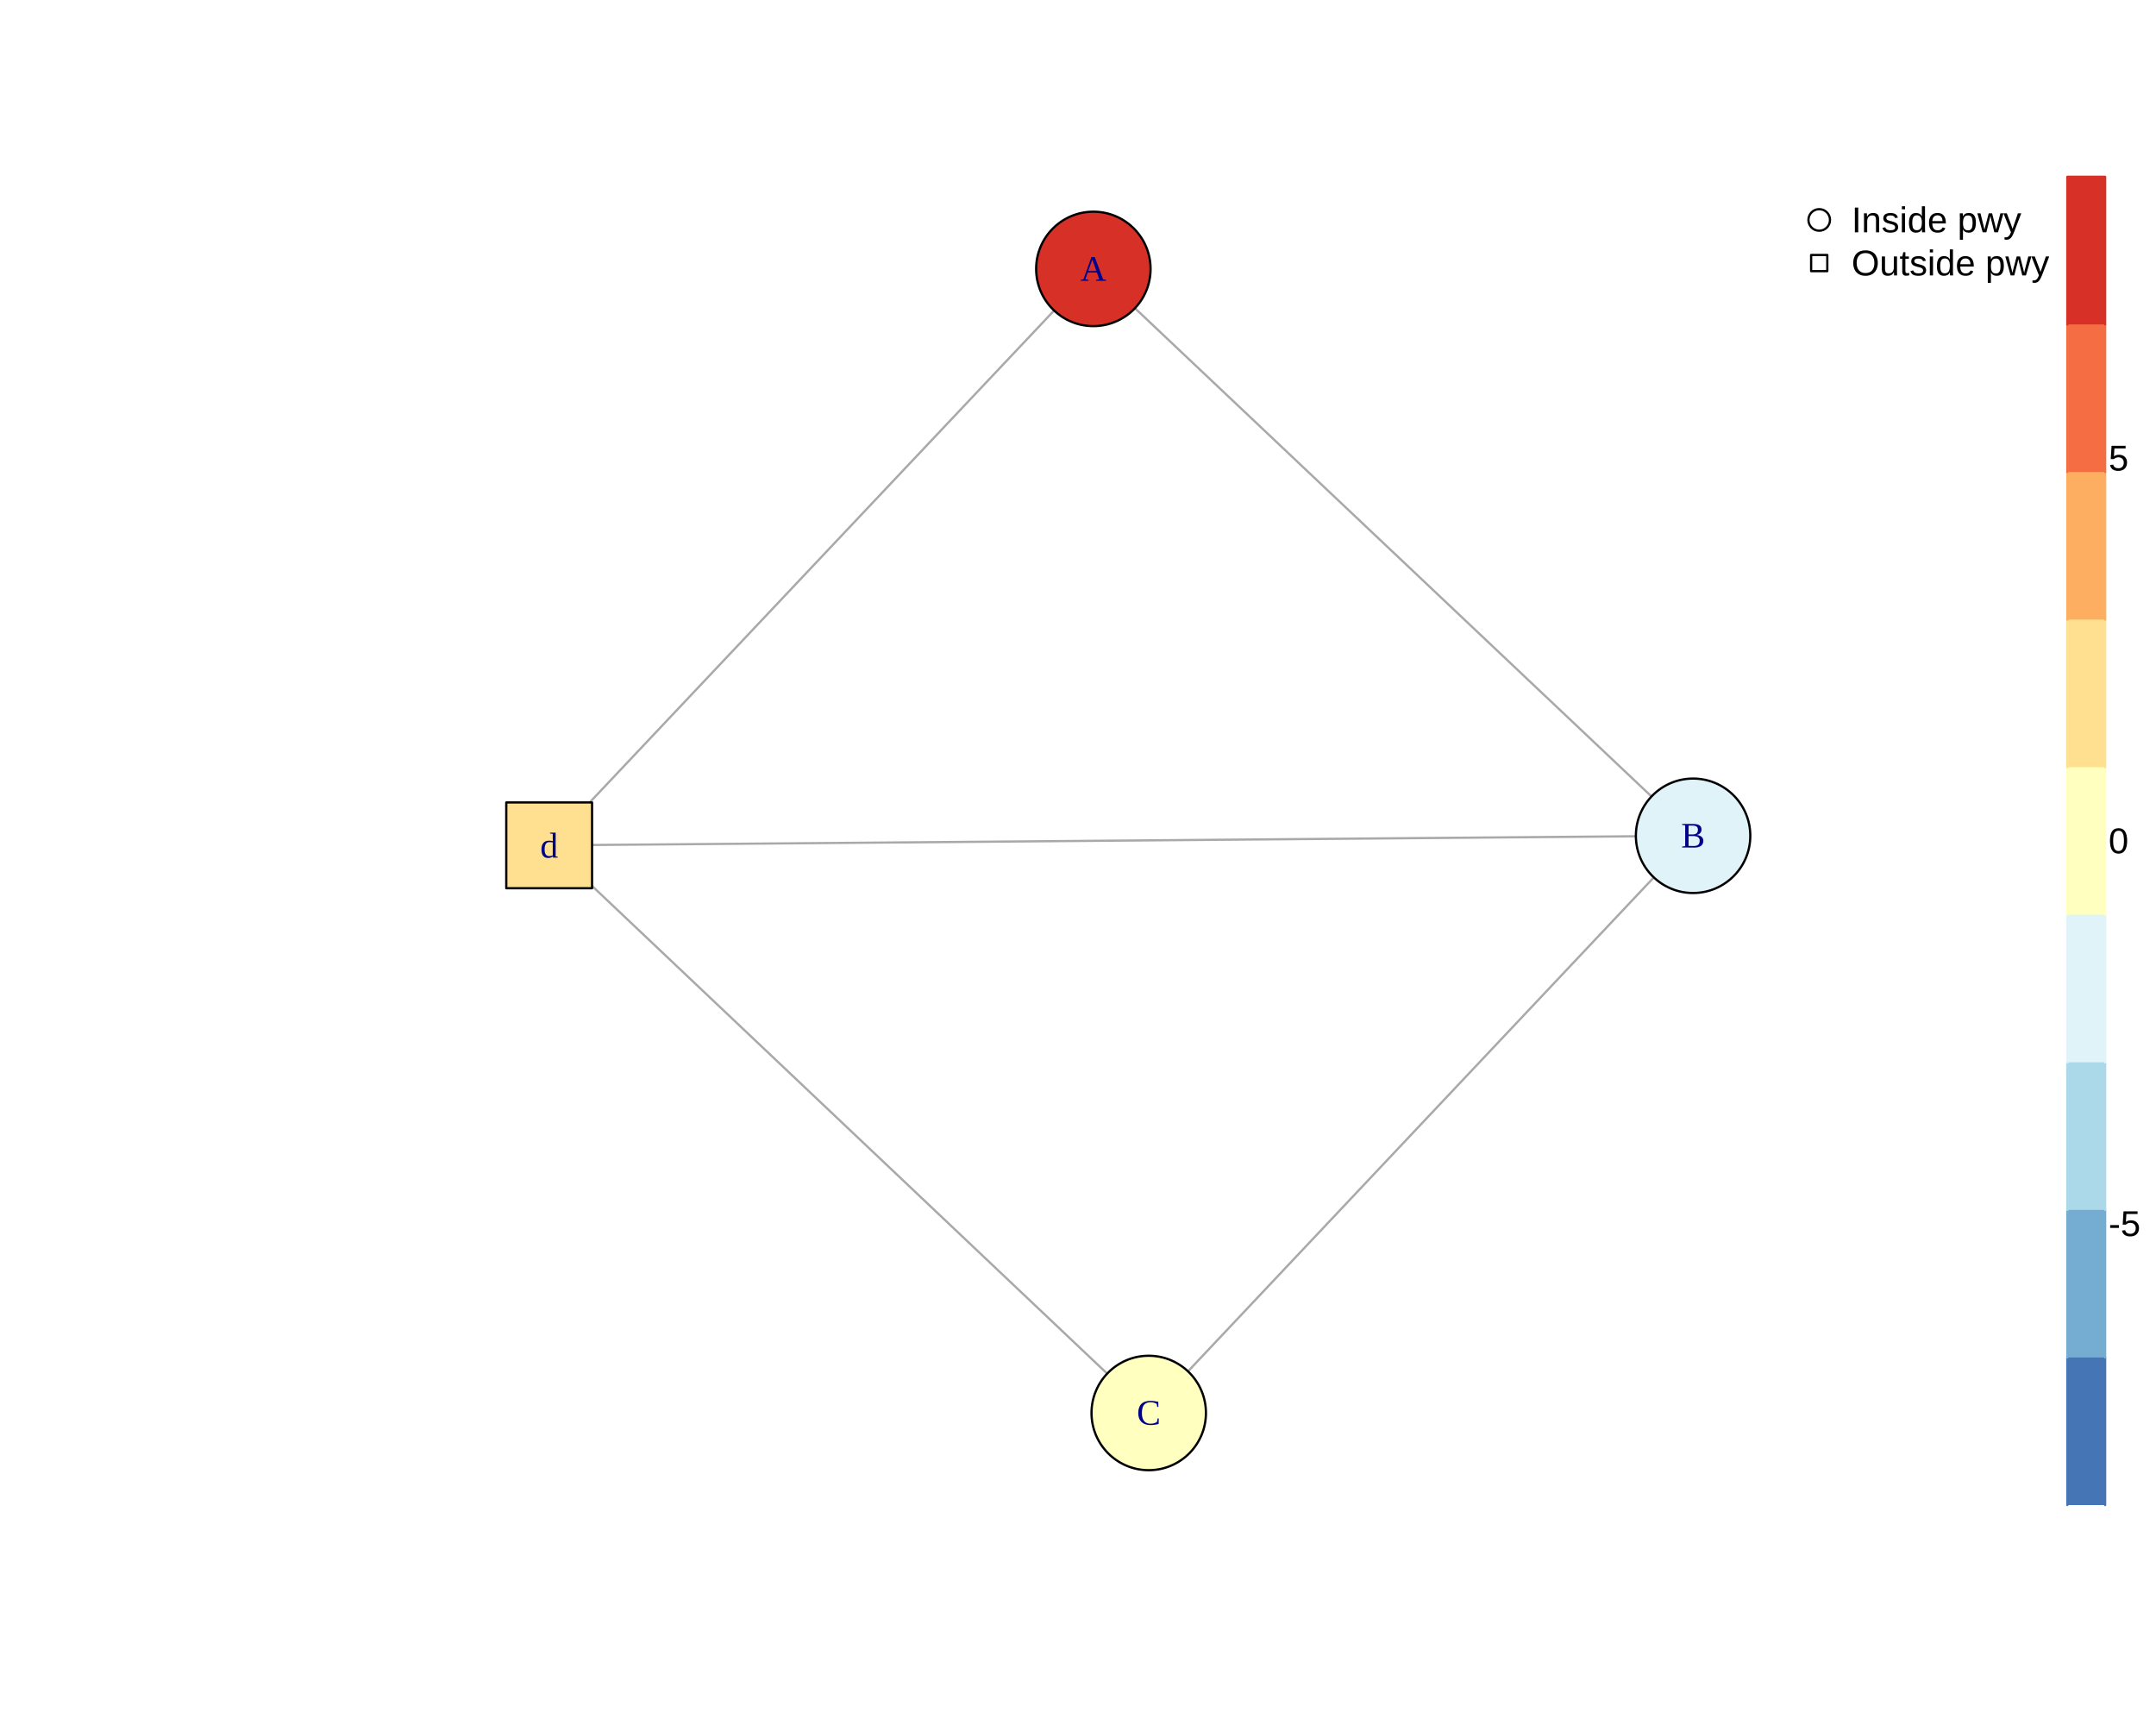
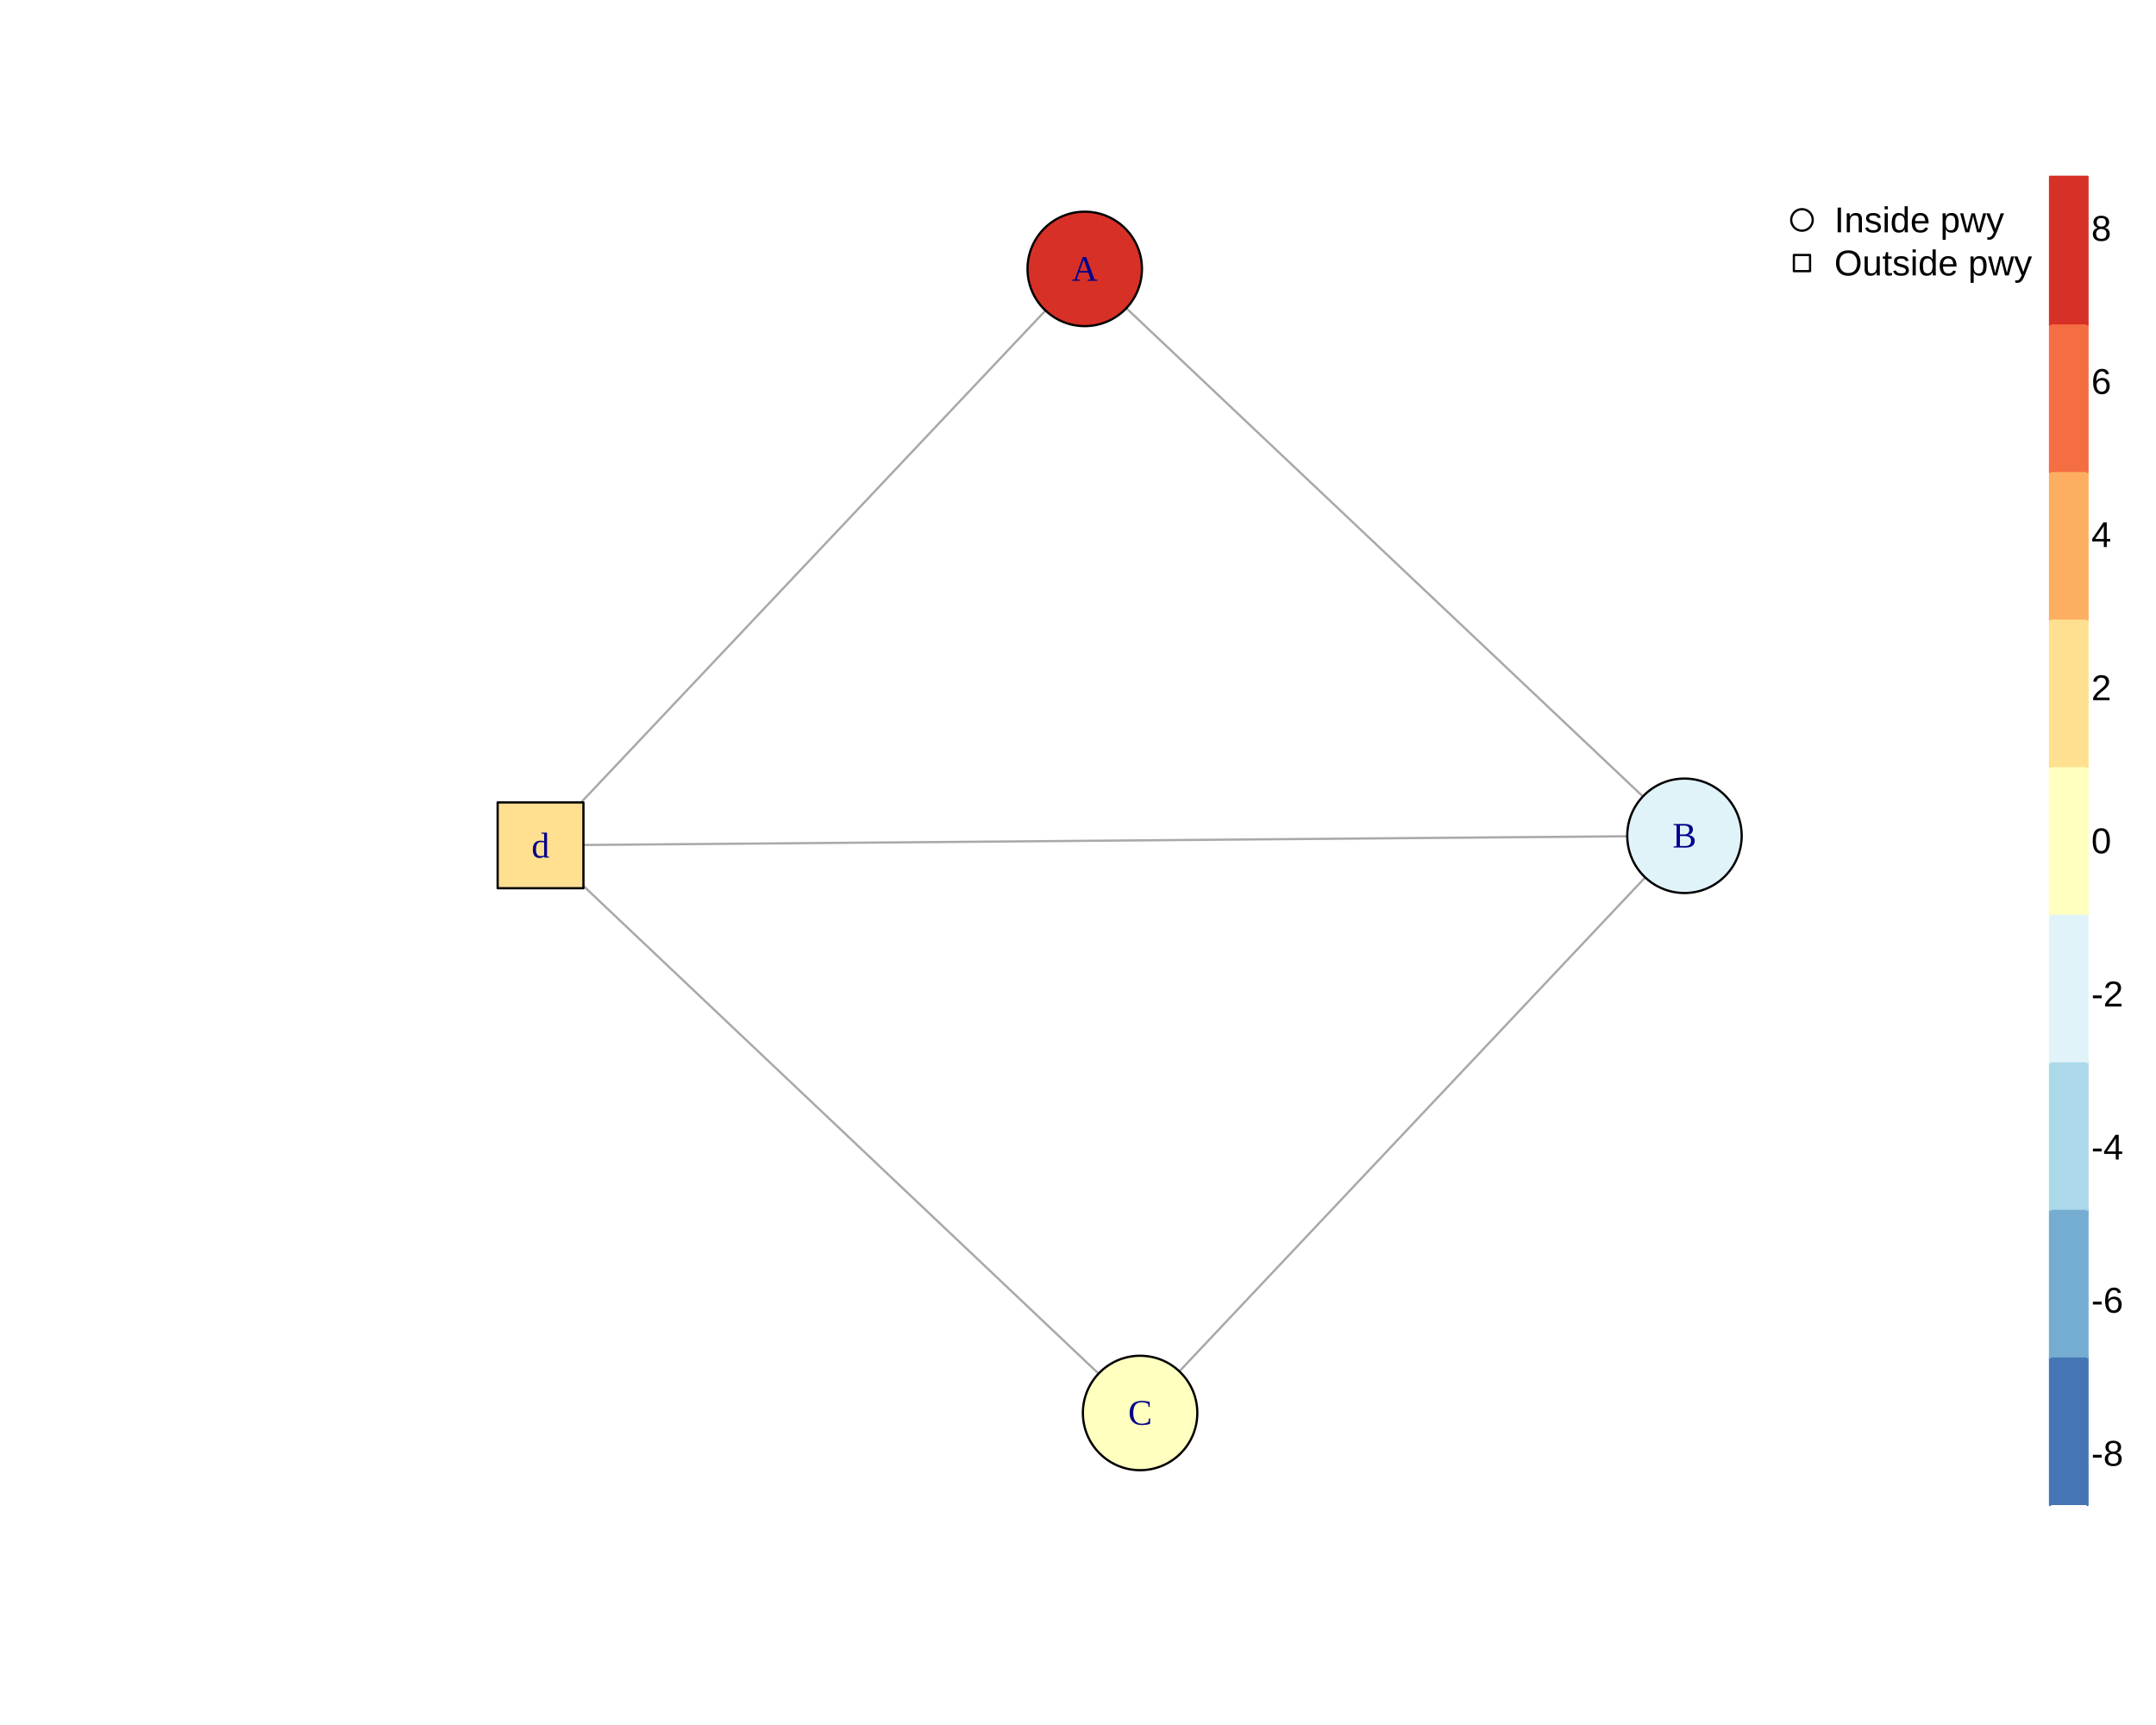
<svg xmlns="http://www.w3.org/2000/svg" viewBox="0 0 720.00 576.00">
  <defs>
    <style type="text/css">
    line, polyline, path, rect, circle {
      fill: none;
      stroke: #000000;
      stroke-linecap: round;
      stroke-linejoin: round;
      stroke-miterlimit: 10.00;
    }
  </style>
  </defs>
  <rect width="100%" height="100%" style="stroke: none; fill: #FFFFFF;" />
  <defs>
-     <clipPath id="cpNTkuMDR8Njg5Ljc2fDUwMi41Nnw1OS4wNA==">
-       <rect x="59.04" y="59.04" width="630.72" height="443.52" />
+     <clipPath id="cpNTkuMDR8Njg0fDUwMi41Nnw1OS4wNA==">
+       <rect x="59.04" y="59.04" width="624.96" height="443.52" />
    </clipPath>
  </defs>
-   <line x1="375.55" y1="99.63" x2="555.00" y2="269.24" style="stroke-width: 0.75; stroke: #A9A9A9;" clip-path="url(#cpNTkuMDR8Njg5Ljc2fDUwMi41Nnw1OS4wNA==)" />
-   <line x1="355.30" y1="100.21" x2="196.92" y2="267.95" style="stroke-width: 0.75; stroke: #A9A9A9;" clip-path="url(#cpNTkuMDR8Njg5Ljc2fDUwMi41Nnw1OS4wNA==)" />
-   <line x1="551.08" y1="279.20" x2="197.72" y2="282.15" style="stroke-width: 0.75; stroke: #A9A9A9;" clip-path="url(#cpNTkuMDR8Njg5Ljc2fDUwMi41Nnw1OS4wNA==)" />
-   <line x1="555.58" y1="289.50" x2="393.45" y2="461.39" style="stroke-width: 0.75; stroke: #A9A9A9;" clip-path="url(#cpNTkuMDR8Njg5Ljc2fDUwMi41Nnw1OS4wNA==)" />
-   <line x1="197.72" y1="295.83" x2="373.22" y2="461.96" style="stroke-width: 0.75; stroke: #A9A9A9;" clip-path="url(#cpNTkuMDR8Njg5Ljc2fDUwMi41Nnw1OS4wNA==)" />
-   <circle cx="365.13" cy="89.79" r="14.33pt" style="stroke-width: 0.75; fill: #D73027;" clip-path="url(#cpNTkuMDR8Njg5Ljc2fDUwMi41Nnw1OS4wNA==)" />
-   <circle cx="565.41" cy="279.08" r="14.33pt" style="stroke-width: 0.75; fill: #E0F3F8;" clip-path="url(#cpNTkuMDR8Njg5Ljc2fDUwMi41Nnw1OS4wNA==)" />
-   <rect x="169.07" y="267.95" width="28.65" height="28.65" style="stroke-width: 0.75; fill: #FEE090;" clip-path="url(#cpNTkuMDR8Njg5Ljc2fDUwMi41Nnw1OS4wNA==)" />
-   <circle cx="383.62" cy="471.81" r="14.33pt" style="stroke-width: 0.75; fill: #FFFFBF;" clip-path="url(#cpNTkuMDR8Njg5Ljc2fDUwMi41Nnw1OS4wNA==)" />
+   <line x1="372.67" y1="99.63" x2="552.12" y2="269.24" style="stroke-width: 0.75; stroke: #A9A9A9;" clip-path="url(#cpNTkuMDR8Njg0fDUwMi41Nnw1OS4wNA==)" />
+   <line x1="352.42" y1="100.21" x2="194.04" y2="267.95" style="stroke-width: 0.75; stroke: #A9A9A9;" clip-path="url(#cpNTkuMDR8Njg0fDUwMi41Nnw1OS4wNA==)" />
+   <line x1="548.20" y1="279.20" x2="194.84" y2="282.15" style="stroke-width: 0.75; stroke: #A9A9A9;" clip-path="url(#cpNTkuMDR8Njg0fDUwMi41Nnw1OS4wNA==)" />
+   <line x1="552.70" y1="289.50" x2="390.57" y2="461.39" style="stroke-width: 0.75; stroke: #A9A9A9;" clip-path="url(#cpNTkuMDR8Njg0fDUwMi41Nnw1OS4wNA==)" />
+   <line x1="194.84" y1="295.83" x2="370.34" y2="461.96" style="stroke-width: 0.75; stroke: #A9A9A9;" clip-path="url(#cpNTkuMDR8Njg0fDUwMi41Nnw1OS4wNA==)" />
+   <circle cx="362.25" cy="89.79" r="14.33pt" style="stroke-width: 0.75; fill: #D73027;" clip-path="url(#cpNTkuMDR8Njg0fDUwMi41Nnw1OS4wNA==)" />
+   <circle cx="562.53" cy="279.08" r="14.33pt" style="stroke-width: 0.75; fill: #E0F3F8;" clip-path="url(#cpNTkuMDR8Njg0fDUwMi41Nnw1OS4wNA==)" />
+   <rect x="166.19" y="267.95" width="28.65" height="28.65" style="stroke-width: 0.75; fill: #FEE090;" clip-path="url(#cpNTkuMDR8Njg0fDUwMi41Nnw1OS4wNA==)" />
+   <circle cx="380.74" cy="471.81" r="14.33pt" style="stroke-width: 0.75; fill: #FFFFBF;" clip-path="url(#cpNTkuMDR8Njg0fDUwMi41Nnw1OS4wNA==)" />
  <defs>
    <clipPath id="cpMHw3MjB8NTc2fDA=">
      <rect x="0.00" y="0.00" width="720.00" height="576.00" />
    </clipPath>
  </defs>
  <g clip-path="url(#cpMHw3MjB8NTc2fDA=)">
-     <text x="360.80" y="93.75" style="font-size: 12.00px; fill: #00008B; font-family: Liberation Serif;" textLength="8.67px" lengthAdjust="spacingAndGlyphs">A</text>
+     <text x="357.92" y="93.75" style="font-size: 12.00px; fill: #00008B; font-family: Liberation Serif;" textLength="8.67px" lengthAdjust="spacingAndGlyphs">A</text>
  </g>
  <g clip-path="url(#cpMHw3MjB8NTc2fDA=)">
-     <text x="561.41" y="282.99" style="font-size: 12.00px; fill: #00008B; font-family: Liberation Serif;" textLength="8.00px" lengthAdjust="spacingAndGlyphs">B</text>
+     <text x="558.53" y="282.99" style="font-size: 12.00px; fill: #00008B; font-family: Liberation Serif;" textLength="8.00px" lengthAdjust="spacingAndGlyphs">B</text>
  </g>
  <g clip-path="url(#cpMHw3MjB8NTc2fDA=)">
-     <text x="180.39" y="286.37" style="font-size: 12.00px; fill: #00008B; font-family: Liberation Serif;" textLength="6.00px" lengthAdjust="spacingAndGlyphs">d</text>
+     <text x="177.51" y="286.37" style="font-size: 12.00px; fill: #00008B; font-family: Liberation Serif;" textLength="6.00px" lengthAdjust="spacingAndGlyphs">d</text>
  </g>
  <g clip-path="url(#cpMHw3MjB8NTc2fDA=)">
-     <text x="379.62" y="475.72" style="font-size: 12.00px; fill: #00008B; font-family: Liberation Serif;" textLength="8.00px" lengthAdjust="spacingAndGlyphs">C</text>
+     <text x="376.74" y="475.72" style="font-size: 12.00px; fill: #00008B; font-family: Liberation Serif;" textLength="8.00px" lengthAdjust="spacingAndGlyphs">C</text>
  </g>
-   <polyline points="690.39,502.56 690.39,453.28 703.01,453.28 703.01,502.56 " style="stroke-width: 0.75; stroke: #4575B4; fill: #4575B4;" clip-path="url(#cpMHw3MjB8NTc2fDA=)" />
-   <polyline points="690.39,453.28 690.39,404.00 703.01,404.00 703.01,453.28 " style="stroke-width: 0.75; stroke: #74ADD1; fill: #74ADD1;" clip-path="url(#cpMHw3MjB8NTc2fDA=)" />
-   <polyline points="690.39,404.00 690.39,354.72 703.01,354.72 703.01,404.00 " style="stroke-width: 0.75; stroke: #ABD9E9; fill: #ABD9E9;" clip-path="url(#cpMHw3MjB8NTc2fDA=)" />
-   <polyline points="690.39,354.72 690.39,305.44 703.01,305.44 703.01,354.72 " style="stroke-width: 0.75; stroke: #E0F3F8; fill: #E0F3F8;" clip-path="url(#cpMHw3MjB8NTc2fDA=)" />
-   <polyline points="690.39,305.44 690.39,256.16 703.01,256.16 703.01,305.44 " style="stroke-width: 0.75; stroke: #FFFFBF; fill: #FFFFBF;" clip-path="url(#cpMHw3MjB8NTc2fDA=)" />
-   <polyline points="690.39,256.16 690.39,206.88 703.01,206.88 703.01,256.16 " style="stroke-width: 0.75; stroke: #FEE090; fill: #FEE090;" clip-path="url(#cpMHw3MjB8NTc2fDA=)" />
-   <polyline points="690.39,206.88 690.39,157.60 703.01,157.60 703.01,206.88 " style="stroke-width: 0.75; stroke: #FDAE61; fill: #FDAE61;" clip-path="url(#cpMHw3MjB8NTc2fDA=)" />
-   <polyline points="690.39,157.60 690.39,108.32 703.01,108.32 703.01,157.60 " style="stroke-width: 0.75; stroke: #F46D43; fill: #F46D43;" clip-path="url(#cpMHw3MjB8NTc2fDA=)" />
-   <polyline points="690.39,108.32 690.39,59.04 703.01,59.04 703.01,108.32 " style="stroke-width: 0.75; stroke: #D73027; fill: #D73027;" clip-path="url(#cpMHw3MjB8NTc2fDA=)" />
+   <polyline points="684.62,502.56 684.62,453.28 697.12,453.28 697.12,502.56 " style="stroke-width: 0.75; stroke: #4575B4; fill: #4575B4;" clip-path="url(#cpMHw3MjB8NTc2fDA=)" />
+   <polyline points="684.62,453.28 684.62,404.00 697.12,404.00 697.12,453.28 " style="stroke-width: 0.75; stroke: #74ADD1; fill: #74ADD1;" clip-path="url(#cpMHw3MjB8NTc2fDA=)" />
+   <polyline points="684.62,404.00 684.62,354.72 697.12,354.72 697.12,404.00 " style="stroke-width: 0.75; stroke: #ABD9E9; fill: #ABD9E9;" clip-path="url(#cpMHw3MjB8NTc2fDA=)" />
+   <polyline points="684.62,354.72 684.62,305.44 697.12,305.44 697.12,354.72 " style="stroke-width: 0.75; stroke: #E0F3F8; fill: #E0F3F8;" clip-path="url(#cpMHw3MjB8NTc2fDA=)" />
+   <polyline points="684.62,305.44 684.62,256.16 697.12,256.16 697.12,305.44 " style="stroke-width: 0.75; stroke: #FFFFBF; fill: #FFFFBF;" clip-path="url(#cpMHw3MjB8NTc2fDA=)" />
+   <polyline points="684.62,256.16 684.62,206.88 697.12,206.88 697.12,256.16 " style="stroke-width: 0.75; stroke: #FEE090; fill: #FEE090;" clip-path="url(#cpMHw3MjB8NTc2fDA=)" />
+   <polyline points="684.62,206.88 684.62,157.60 697.12,157.60 697.12,206.88 " style="stroke-width: 0.75; stroke: #FDAE61; fill: #FDAE61;" clip-path="url(#cpMHw3MjB8NTc2fDA=)" />
+   <polyline points="684.62,157.60 684.62,108.32 697.12,108.32 697.12,157.60 " style="stroke-width: 0.75; stroke: #F46D43; fill: #F46D43;" clip-path="url(#cpMHw3MjB8NTc2fDA=)" />
+   <polyline points="684.62,108.32 684.62,59.04 697.12,59.04 697.12,108.32 " style="stroke-width: 0.75; stroke: #D73027; fill: #D73027;" clip-path="url(#cpMHw3MjB8NTc2fDA=)" />
  <g clip-path="url(#cpMHw3MjB8NTc2fDA=)">
-     <text x="704.16" y="412.74" style="font-size: 12.00px; font-family: Liberation Sans;" textLength="10.67px" lengthAdjust="spacingAndGlyphs">-5</text>
+     <text x="698.40" y="489.44" style="font-size: 12.00px; font-family: Liberation Sans;" textLength="10.67px" lengthAdjust="spacingAndGlyphs">-8</text>
  </g>
  <g clip-path="url(#cpMHw3MjB8NTc2fDA=)">
-     <text x="704.16" y="284.92" style="font-size: 12.00px; font-family: Liberation Sans;" textLength="6.67px" lengthAdjust="spacingAndGlyphs">0</text>
+     <text x="698.40" y="438.31" style="font-size: 12.00px; font-family: Liberation Sans;" textLength="10.67px" lengthAdjust="spacingAndGlyphs">-6</text>
  </g>
  <g clip-path="url(#cpMHw3MjB8NTc2fDA=)">
-     <text x="704.16" y="157.11" style="font-size: 12.00px; font-family: Liberation Sans;" textLength="6.67px" lengthAdjust="spacingAndGlyphs">5</text>
-   </g>
-   <circle cx="607.53" cy="73.44" r="2.70pt" style="stroke-width: 0.75;" clip-path="url(#cpMHw3MjB8NTc2fDA=)" />
-   <rect x="604.83" y="85.14" width="5.40" height="5.40" style="stroke-width: 0.75;" clip-path="url(#cpMHw3MjB8NTc2fDA=)" />
-   <g clip-path="url(#cpMHw3MjB8NTc2fDA=)">
-     <text x="618.33" y="77.57" style="font-size: 12.00px; font-family: Liberation Sans;" textLength="56.70px" lengthAdjust="spacingAndGlyphs">Inside pwy</text>
+     <text x="698.40" y="387.18" style="font-size: 12.00px; font-family: Liberation Sans;" textLength="10.67px" lengthAdjust="spacingAndGlyphs">-4</text>
  </g>
  <g clip-path="url(#cpMHw3MjB8NTc2fDA=)">
-     <text x="618.33" y="91.97" style="font-size: 12.00px; font-family: Liberation Sans;" textLength="66.03px" lengthAdjust="spacingAndGlyphs">Outside pwy</text>
+     <text x="698.40" y="336.05" style="font-size: 12.00px; font-family: Liberation Sans;" textLength="10.67px" lengthAdjust="spacingAndGlyphs">-2</text>
+   </g>
+   <g clip-path="url(#cpMHw3MjB8NTc2fDA=)">
+     <text x="698.40" y="284.92" style="font-size: 12.00px; font-family: Liberation Sans;" textLength="6.67px" lengthAdjust="spacingAndGlyphs">0</text>
+   </g>
+   <g clip-path="url(#cpMHw3MjB8NTc2fDA=)">
+     <text x="698.40" y="233.80" style="font-size: 12.00px; font-family: Liberation Sans;" textLength="6.67px" lengthAdjust="spacingAndGlyphs">2</text>
+   </g>
+   <g clip-path="url(#cpMHw3MjB8NTc2fDA=)">
+     <text x="698.40" y="182.67" style="font-size: 12.00px; font-family: Liberation Sans;" textLength="6.67px" lengthAdjust="spacingAndGlyphs">4</text>
+   </g>
+   <g clip-path="url(#cpMHw3MjB8NTc2fDA=)">
+     <text x="698.40" y="131.54" style="font-size: 12.00px; font-family: Liberation Sans;" textLength="6.67px" lengthAdjust="spacingAndGlyphs">6</text>
+   </g>
+   <g clip-path="url(#cpMHw3MjB8NTc2fDA=)">
+     <text x="698.40" y="80.41" style="font-size: 12.00px; font-family: Liberation Sans;" textLength="6.67px" lengthAdjust="spacingAndGlyphs">8</text>
+   </g>
+   <circle cx="601.77" cy="73.44" r="2.70pt" style="stroke-width: 0.75;" clip-path="url(#cpMHw3MjB8NTc2fDA=)" />
+   <rect x="599.07" y="85.14" width="5.40" height="5.40" style="stroke-width: 0.75;" clip-path="url(#cpMHw3MjB8NTc2fDA=)" />
+   <g clip-path="url(#cpMHw3MjB8NTc2fDA=)">
+     <text x="612.57" y="77.57" style="font-size: 12.00px; font-family: Liberation Sans;" textLength="56.70px" lengthAdjust="spacingAndGlyphs">Inside pwy</text>
+   </g>
+   <g clip-path="url(#cpMHw3MjB8NTc2fDA=)">
+     <text x="612.57" y="91.97" style="font-size: 12.00px; font-family: Liberation Sans;" textLength="66.03px" lengthAdjust="spacingAndGlyphs">Outside pwy</text>
  </g>
</svg>
